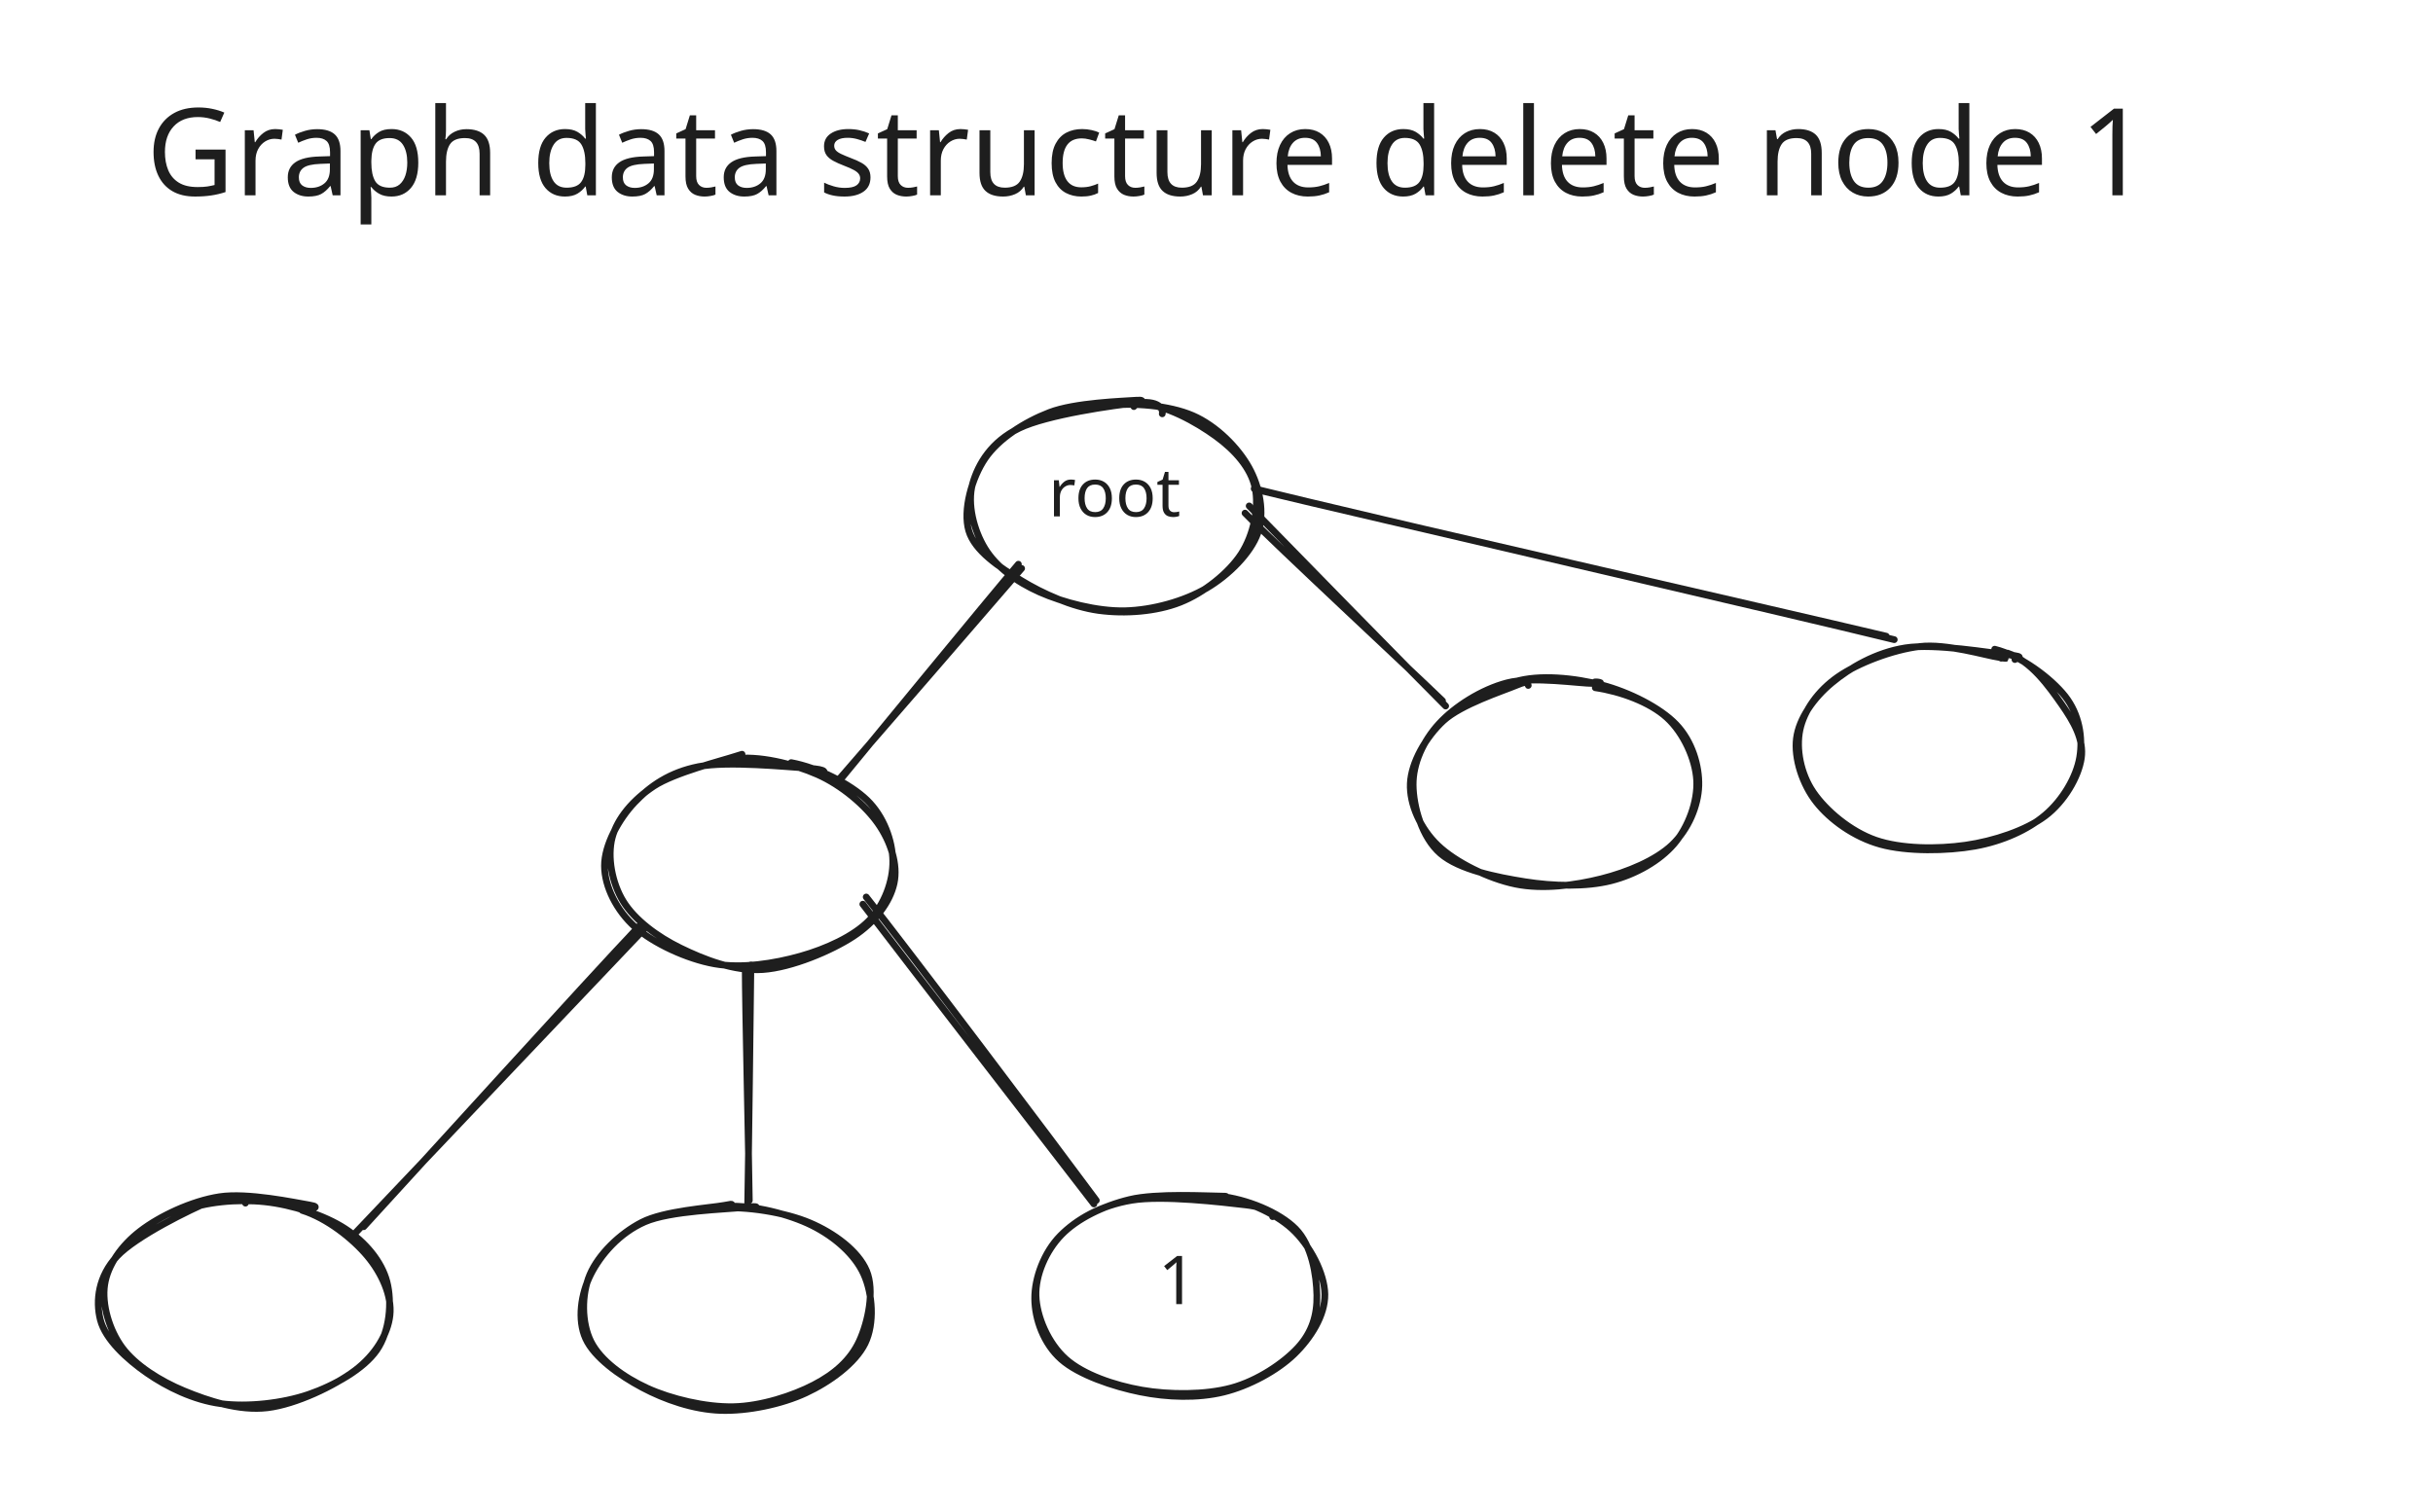
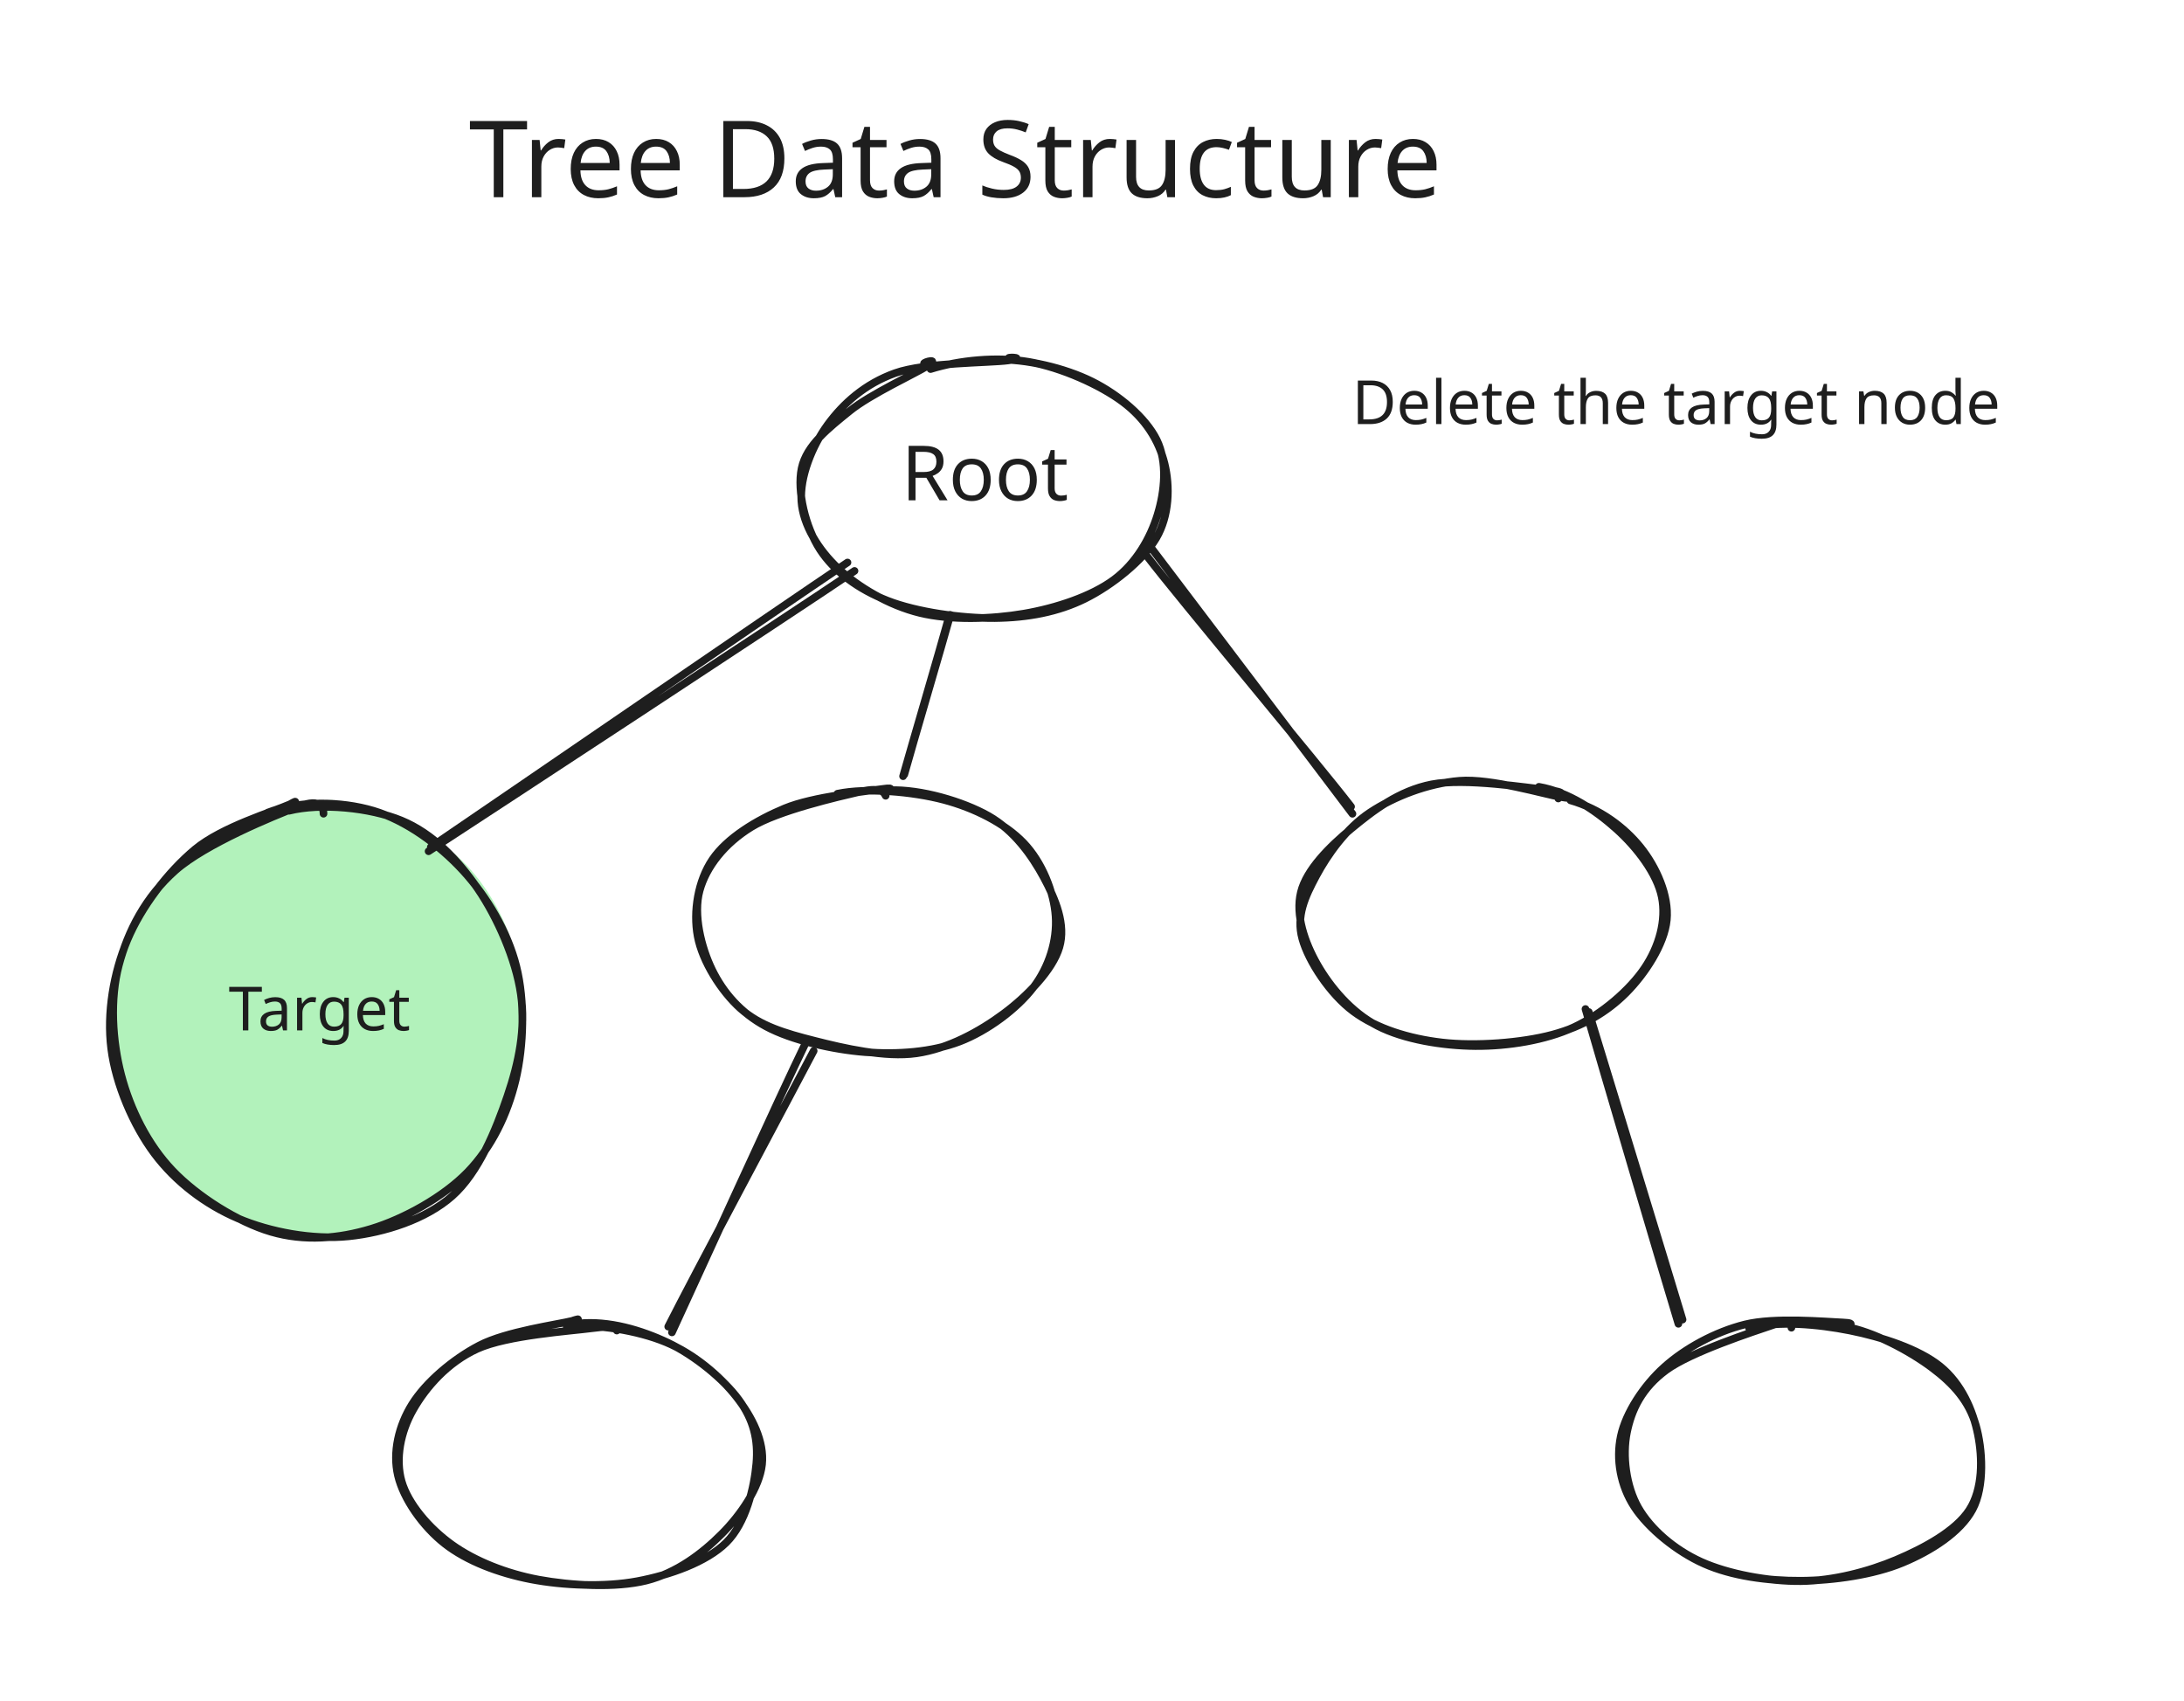
- <svg xmlns="http://www.w3.org/2000/svg" version="1.1" viewBox="0 0 721.513 448.333" width="721.513" height="448.333">
+ <svg xmlns="http://www.w3.org/2000/svg" version="1.1" viewBox="0 0 572.942 446" width="572.942" height="446">
  
-   eyJ2ZXJzaW9uIjoiMSIsImVuY29kaW5nIjoiYnN0cmluZyIsImNvbXByZXNzZWQiOnRydWUsImVuY29kZWQiOiJ4nO1bV1PbSlx1MDAxNH7nV3h8X4OzveSNkFxcXHUwMDEySmim5U6Gka3FXHUwMDE2yJJQwZhcZv/9XHUwMDFlXHSw5Fwi24RcdTAwMTKlKDPEPmdXW8737SlcdTAwMGLfl2q1ejxcYkz9Xa1urtuW69ih1a+/SeVXJoxcdTAwMWPfXHUwMDAzXHUwMDE1yb5Hflx1MDAxMrazlt04XHUwMDBlondv31pB0Og4ccv3L1x1MDAxYW2/d9fNuKZnvDiChv/B91rte/azMFBsruOsbSYtXGaj2Lj0i+9lQzKCMcOUXHUwMDBm9U70XHUwMDAxXHUwMDA2io1ccsozy41MrklFdYH8befrzvo571xcbq//O1xi6WBtLVx1MDAxZvTMcd39eOBm84l8WHaui+LQvzBHjlx1MDAxZHdcdTAwMWbWXpCX9Vxu/aTT9UyUrlx1MDAxYlx1MDAwZqV+YLWdeJDKXHUwMDEwXHUwMDFhSi2vk70jl1xcwzeuWVx1MDAwM1x1MDAwYiGl4oIxTvO3pP1cdEZcckUpJYowiSSiY/Na9V0/TOf1XHUwMDBmNum/fGYtq33Rgel59rBNXHUwMDFjWl5cdTAwMTRYIdgpb9e/X7FgqoGlVkhzXHUwMDE4XHUwMDA2k3zTu8bpdOPUXHUwMDFjuSwymVxy0olcdTAwMTOBmZZDTTpm8NnOgPAt3/nQ6pnPaVx1MDAxNy9x3eL2efb99o0oWqniY1x1MDAwMVP5q5LAtu5cdTAwMTCAJdKYKs5cdTAwMTFj+ca4jncx/jrXb19MXHUwMDAxzZnvxfvOTWpcdTAwMTQqRqT/Wj3HXHUwMDFkjFx1MDAxODXDL+ziWmhcdTAwMDXdXHUwMDFhzMGqgVxyknachKZmZ7Cseb5targ+0mfFdTopzuuuOVx1MDAxYiVA7Fx1MDAwMPWG6thcdTAwMGZybVx1MDAxYuZgOZ5cdCf3zFx1MDAwZp2O41lu81x1MDAwN+ZcdTAwMDN7Yz49mFx1MDAxMzdcbkZuWZFJtelW4Ex4+2Y6j43rOkFkplFcdTAwMTlcdTAwMTM5Ln2gslRcdTAwMTRxKsjiXFxexbq1coKT3T5cdTAwMTXN49VddblitqvNZUVVylaGXHUwMDE4Z1x1MDAxOGGeYyrtT1x1MDAxMWpwhEAppaBAnFx1MDAxN+Oy4lxyODOAxFopoqZyWeCyJlx1MDAwZtSmXHUwMDE4XHUwMDExjUlB88PUfsBQjlwici+5LWf8sE/eu8ybXHUwMDE0UHNcdTAwMTFxdmhHXHUwMDFim6tcdTAwMDdX7Ma9jMxhs19cdTAwMWa2u73/NPM4wYqgXCJl5lx1MDAxYycz2VLm9UqJQsFcdChEpF6YKNOXXFxtolxi1Fx1MDAwMDpcdTAwMTBcdTAwMDQ/XHUwMDA0k3rU6VGsXHUwMDFhTJGUQUiCMfiLXHUwMDExhZFcdTAwMDbiWnMsXHUwMDE1IURcdTAwMTRcYjskylx1MDAxNGZcdTAwMTBK4SiDXj/V6XGCyCNQOs3pXHUwMDE1YD7H6YW+XHUwMDFml7i1NszWhDNcdTAwMWNbz7Ft15T5tnnn/Li7XHUwMDFinclCXHUwMDBlXHLLXHUwMDFmdmhCjEtcdTAwMWZ4ilx1MDAxMVx1MDAxM1x1MDAxMjNcdTAwMDDNwkRtbamLRFx1MDAxZfr2+s7ejT7c6C77e++rTVQtdFx1MDAxNn9KhlxiZVTmi82Iqkjm0TAnXFxJpZFcdTAwMTibWLVcXJqAXHUwMDE4WmGFnyFY/SGPNovOVMMuPpfTmYVoRctcdTAwMTBNkNZYa1RcYubnIXpcdTAwMTMreVxuW912TLK+XHUwMDE5by2Lc51UXHUwMDFi0ZKiXHUwMDE5iGaIZ1qlybhHqFwiorGAOFx1MDAxM3HIXHUwMDFk/2BI00KBYFxm0opcdTAwMTOJhGCLXHUwMDA3U1x1MDAwN1x1MDAxZu3AwbFcdTAwMDdcdTAwMTAkl3vbXHT/cpnQaiNcdTAwMWHCxVxms0OYjCBcdTAwMWFcIpWsviAoJGCwXHUwMDE1uNKAJpKBSv/ReMaFcHg8i8aKKTi4XHUwMDE2jzk+ntix517tLVx1MDAxZl3vftqRy1x1MDAxYpe81ao2niWhWVQhMKJcdTAwMWOS6HE8y1eqiD3LXHUwMDAxzTVk+1x1MDAxMss/O+ZQpVE0XHUwMDExXHUwMDAyNoghvDCi93x/5WvTXHUwMDBmk15wXHUwMDE4qv6XXHLd2ibVRrTiciai7yrAiICzgoxXVVx1MDAxYtFcbsFUXHUwMDA1Ys+Q/b5iXcj7eHJsettcIkjcdtKLXHUwMDBmNuPTXHUwMDBmn1x1MDAxZVlcdTAwMTfiXGaz56JLWV2o9C5cdTAwMDRcdTAwMTMlXHUwMDAwIUQvfvZPX3O1maJlXHUwMDAzXHUwMDE2qqigSFx1MDAxMkDZKFM4aWCmJEQ8XGJTQl8uluFcclx1MDAwNqmQVlgonV7KTKPKlOhcdTAwMDUzXHUwMDAyXHUwMDExJyH06dx4QmVI0IK7eenKUNltx1PLQnOO+fGy0GMvOZ5QXHUwMDEzUmRcXFrgqEZgXHUwMDA0tjhHj8+2mrhHr8yed0JWzkVz4K/eVJujXHUwMDE4KZo5LKZcdTAwMTBcdTAwMTNqvCYk8a9cdTAwMTSfUcEhpkYqz1x1MDAxMH/T+CzD/TQ4k/LgTIv0oCVs8eCstXOxu8J73ma8pq+uN1Yv3fDTVbXhrMCpzLi0Y3dcdTAwMDVQrqRgXHUwMDAyki/2YnjmNFx1MDAwM+tkYSqHM5nAr9aCpnclv0N+UdhZK4zfO57teJ3xLsazSzSuXHUwMDE1xat+r+fEMI1cdTAwMWTf8eLxXHUwMDE22XtXwtDvd401sVx1MDAxN/DmUl2Qvm40/Mw/1XJEZV+Gn7+9mdp6uczS6SNI3n2p+P+jiY1K71x1MDAxODWkIFxuoLw4r6NBb6t9/uH68/VR2zvePd9cdTAwMWZcdTAwMWOhZrV5LVx1MDAxOc6SLoo4llxcqtE7RsbFa13G5yfGkMhKNVx1MDAwNDxKXCKMJS660HteM8WZpr9HXfePoXVu6fSZsPGz8VqPS4dcdTAwMGWba6ZcdTAwMDQlfPFcdTAwMWKcg+DIu9xcdMhu//TrXlx1MDAxZu32wqPOScWJLWc5bCZei9iojMNDmst54aeE2Fxuc4n+0vxcdTAwMTeieZnd02fC4s9G+tI7XHUwMDAxkk5cdTAwMDPgjlx1MDAxNk8617pcdTAwMWLbrS/rYYc0ryO0f3rcazuo2qRXSMxcIj2Tr1x1MDAxNaWLu2OdcC1cdTAwMDVcdTAwMTfTkk6dz/whSkdcdTAwMWPwXHUwMDAwQcjfKP3X4XmZodNHXHUwMDE3ej+R1+XFJKlg1Ef9xmw36r+P/KR73LxRbqfZXd9aXHUwMDE21aa1JmhW8k3xqyXfc2nNZXa0M1xuJ63imk5cdTAwMDbtXHUwMDA0MSkpZ+pnXY38pXn6PI7mZYbPdFx1MDAxMyZ/Ltrj0qKbQIpcdTAwMDLSZV43nZubb9I11GpvnH5WsUw2Nlx1MDAwZtpHy1x1MDAxNf+jXHUwMDE3Te6uPCExJ5pokWc0XHUwMDE57Vx0f6VcdTAwMGJRrMTcIJ7xubxnhFxihfhf7/7r0L7c8ukzafMy4i/dj1C3gmA/hs1cdTAwMWZcdTAwMWFcdTAwMTFA4Nj312n5OupXjum/n1xy06V7a6fUNVx1MDAxOSpul27/XHUwMDA3jjupWSJ9
+   eyJ2ZXJzaW9uIjoiMSIsImVuY29kaW5nIjoiYnN0cmluZyIsImNvbXByZXNzZWQiOnRydWUsImVuY29kZWQiOiJ4nO1aW1fbRlx1MDAxMH7nV/i4r0Xd2fv2zVx1MDAxMCjQXHUwMDA2SKBcdNCTw5HttSyQJUWSwbgn/70rXHUwMDAx1sWWcVx1MDAxYUOVUHFcdTAwMDB7L9rZne/bmdnZvzdarXZyXHUwMDE36vavrbae9GzP7Uf2bfvntPxGR7FcdTAwMWL4plxuZ9/jYFx1MDAxY/WylsMkXHTjX3/5xVx1MDAwZUPLcZNuXHUwMDEwXFxbvWB03017eqT9JDZccv8y31utv7O/xYE8z1xyY501zyrykYCIaulh4GejKkYp54jlXHLc+I1cdTAwMTks0X1TO7C9WOc1aVF79PZyStSFjVx1MDAxZPg8Oti7QqeD8DRcdTAwMWZ14HreSXLnZTLFgZl6Xlx1MDAxNydRcK0/uv1k+Dj/QnldryhcdTAwMTg7Q1/H6dxhVlx1MDAxYYR2z03u0jKEZqW272TvyEsm5ptcdTAwMDRlXHUwMDExhKlcdTAwMDDgSEqZTzbtj4WyuHmEXCJcdTAwMTJcdTAwMTNMq3JtXHUwMDA3Xlx1MDAxMKVy/Vx1MDAwNDr9ySXr2r1rx4jn92dtksj249COjK7ydrdcdTAwMGYzVjRcdTAwMWJIXG5cdTAwMDQgQFxuNmsx1K4zTExcdTAwMTMusyaMU0WBXCJeXHUwMDEwRmcqUZgpQJBPIVx1MDAxNSDc72fI+JSrIbJHej/t4I89r7iWfv9hLVx1MDAxZlx1MDAxMZRjXGI/lHzJZ5i236lir4i/XHUwMDEyXHUwMDA2XHUwMDEzPcmnXcBM2FFcItZcdTAwMDfh3fXvU94/2FxuWHwwac/afXn4lIs/XHUwMDBl+/Y9XHUwMDA0QSDFXHUwMDE5XHUwMDE1XHUwMDE0iFKzes/1r6tz84LedY7ajcJE5rhSkrNAXHUwMDE0yep4gpFElFHAsDJRXHUwMDE2T7rZRKHEXHUwMDAyxlx1MDAwMVx0bPAnmCxcdTAwMTGFILBcdTAwMDTGXFxIilhcdL7rJlxuXHUwMDE1XHUwMDE2XHUwMDAypZikiiNFXHUwMDE2XHUwMDExXHUwMDA1syozQGFDKlBcdTAwMWO+nVx1MDAxYqWKOVx1MDAxMqxcdTAwMTOnuVSBn5y403uwlUp37ZHr3ZWUmlx1MDAwMdis4vsgKCxfWtrxXFwnhXK7Z6TVUVx05YlrbNGswcjt972CknpmKNv1dbS/yj5cdTAwMWZEruP6tne6UFx1MDAxMjNvvfeoKrBcbsrq2rFOa7MlW0rSJVx1MDAwNlxyXHUwMDEzVS19JCpFXHUwMDE0IaOKvMFTPN1XZ/H2/p32nEuv81x1MDAwN/e3h/TqrNk8VdSYLMJcdTAwMDQjnICxXHUwMDA3XHUwMDE1niqwiHkw4iB4kcVNNGjGLDMwVjfv+7JcdTAwMTbtxYzOMlx1MDAwN03W4lx1MDAxOYhcdTAwMTRSYbN8K1x1MDAwM5q8pfK4g39z3lx1MDAxZNnn55hEzuS222xAi1x1MDAxNLLGQzNcdTAwMDChhFx1MDAwMGJcdTAwMTVAk1xmRIpyXG5cdTAwMDCENFx1MDAxYdDGR2CCy6LGXlx1MDAxZqIx5XWINt6D2ZSUWD3kuEaT05O3f5y9n+x0jy/OzsW7XHUwMDEzvNlsQHNcIpdcdTAwMDJaZDs0M2BmmFx1MDAxNazZv1x1MDAwMPRPXTzA3e48mFx1MDAwMUnL2EJjXHUwMDA1kFx1MDAxOYnxgu86Q7NcdTAwMTGgil8jr/Gkivr5XHUwMDFlQozBsDt0naDf01fjS+fK44O9k6SJIUZtKFx1MDAwZUJRRoQsbG9PXHUwMDExY/Gkm01cZk5ccijNXq6AUl5Y77Q7NfGHlMaJXHUwMDE3SklcZvTZ9nnGLWycSC5cdTAwMTliktVEXHUwMDE4qMpcZqmMftRamPHfXHUwMDA2XHUwMDE4wEulS1x1MDAwMoxTO3L0c4VcdTAwMThP7OvVXHUwMDEwoyrLakFcdTAwMDb9tyaMXGJSLZ2dXHUwMDA2XHUwMDE46Io0UF6ZqeDsRNNcdTAwMTjHyPlgd447ge4kyVWzmSqALDFhjJD1mbDn98nM1spAkoK1e4U+mai1PVx1MDAxOOFcdTAwMTTPmLOVXHUwMDExfWp/xm92h1xc+Fx1MDAxN1PGji7jyfbVYbNcdTAwMTFt/CCSxs1cdTAwMTJoet5LZVx1MDAwNdH4O4oyXHUwMDE4oSYqlGs462o2nrNtfFx1MDAwMZiB1YNcdTAwMTmAyfSgcnUwgz1mwyjeQu7h9NRcdTAwMWVtn1x1MDAxZI/HXHLfns1mtiSpQVxizbZnXHUwMDAzdsFccqDl8/lSXHUwMDAw6Ek4i1rEP27QRDFIXHUwMDBm2X+EoLmw1HaUbLl+3/Wdalx1MDAxN+33a2o8O062g9HITYxcdTAwMTjHgesn1Vx1MDAxNtl7O1FcdTAwMTTcXHUwMDBltT23XHUwMDE25s21dWH6unKYlX9q5Vx1MDAxMMu+zD5/+nlh68161afPnNLz921cdTAwMTT/fzX1Ua1jXHUwMDA2XGYhXCJcdTAwMTFRq8dQ/Yvw7ua68+fxu3N06I0+3Ly/ONppOPWZWEZ9Kl4on1x0+atnTKfzvlx1MDAxN1CVquSH8L1eXHUwMDBmtXGxPcV5h2/jLtSmWIFcdTAwMDHDXHUwMDE4K7m62T64mUaT4OYw+vzxXHUwMDE2zlx1MDAwZi5cdTAwMDbB7o3TbO4qpCzFlfFQQGCORG6X7802ZEd2XHUwMDE4y/RcdTAwMWOE8IpcXGs8XHUwMDAxWcBdXshcdTAwMTTdc5dkuV6l/qfu90NdVmIul2uzurJamueoXHUwMDE0olxmXHUwMDExujpzh1dv7b3hIfl4MJ3EO1fHyY6+bPgtXCJAmCyhLmUvRV2cv3pGXTlndtNTXHUwMDE5RuVcdTAwMGaRV30t1M01mz5ybUZcdTAwMTfVJuOMZ44k41x1MDAwNK+eXp7GR8Nga3xcdTAwMGLqvXM3SC6Hg+244Vx1MDAwNz/pXHUwMDA1wCXM5eilYmXCspFcdTAwMDQ1e1x0XZh1KMj26D8jXHUwMDA2XFz+XHUwMDE4XHUwMDE3JF5cdTAwMGKRN+tcdTAwMTSdPoJ+Ja/rconFXGZZldepZqSkX3Gx11x1MDAxZuzuXHUwMDBldiabjF9AXHUwMDA0U7R3MaVccjfJYulcdTAwMTlcdTAwMThcdTAwMDZmqfTBRCCOXGZcXJ+P11xiW1x1MDAwMEpcboIoX3hcdTAwMDJG5o+8qFx1MDAxMiAoXsdcdTAwMTnuf3xfUZZKl6VcdTAwMTMjrVtv7MRunSTRuJeMo8Kil3KLnlx1MDAxZZQxX84sJkFYl1YsXHQ/l0NcXCbASlx0Rbw8oVjHVeD1V7yosTsqhfHKXFxccqdnrsZH7zaJM0Z7m/7uftdcdTAwMGKazVXFsaWEie+JZGZDVOXkXHUwMDBiltSSXHUwMDBiLeNab8RIaWFcdTAwMDHKbFx1MDAxN1x1MDAxOOouXHUwMDE2z6X9iXGkpdHRXHUwMDFhguBv4KmShUv/z532v0dfK1x1MDAxOZrfLOve8oP+XHUwMDBiU/UpXHUwMDE5vir9v/Fgqtt2XHUwMDE4niRmbWfekFGm239YoFxcnvaNq2+3lluBjYddIKWbztyrL1x1MDAxYl/+XHUwMDAxTUPTPCJ9
  <defs>
    <style class="style-fonts">
      @font-face {
        font-family: "Virgil";
        src: url("https://unpkg.com/@excalidraw/excalidraw@undefined/dist/excalidraw-assets/Virgil.woff2");
      }
      @font-face {
        font-family: "Cascadia";
        src: url("https://unpkg.com/@excalidraw/excalidraw@undefined/dist/excalidraw-assets/Cascadia.woff2");
      }
      @font-face {
        font-family: "Assistant";
        src: url("https://unpkg.com/@excalidraw/excalidraw@undefined/dist/excalidraw-assets/Assistant-Regular.woff2");
      }
    </style>
  </defs>
-   <rect x="0" y="0" width="721.513" height="448.333" fill="transparent" />
-   <g transform="translate(43.33347 30) rotate(0 324.0899 22.5)">
-     <text x="0" y="0" font-family="Virgil, Segoe UI Emoji" font-size="36px" fill="#1e1e1e" text-anchor="start" style="white-space: pre;" direction="ltr" dominant-baseline="text-before-edge">Graph data structure delete node 1</text>
+   <rect x="0" y="0" width="572.942" height="446" fill="transparent" />
+   <g stroke-linecap="round" transform="translate(211 93.66669) rotate(0 47.33334 34.33333)">
+     <path d="M49.97 0.69 C58.06 0.39, 68.34 2.87, 75.42 6.38 C82.5 9.88, 89.57 15.88, 92.45 21.71 C95.32 27.54, 94.54 35.23, 92.66 41.34 C90.79 47.46, 87.04 54.09, 81.2 58.41 C75.36 62.74, 66.09 65.85, 57.6 67.3 C49.11 68.75, 38.4 69.09, 30.28 67.11 C22.15 65.13, 14.03 60.28, 8.85 55.4 C3.68 50.52, -0.32 44.1, -0.77 37.82 C-1.23 31.55, 2.02 23.35, 6.12 17.74 C10.22 12.14, 15.94 7.01, 23.83 4.2 C31.72 1.39, 48.48 1.55, 53.43 0.89 C58.39 0.24, 53.82 -0.1, 53.56 0.26 M33.12 3.15 C40.59 0.82, 50.52 -0.18, 58.93 1.26 C67.34 2.7, 77.65 7.33, 83.58 11.78 C89.52 16.22, 93.06 22, 94.51 27.95 C95.97 33.9, 95.8 41.58, 92.32 47.49 C88.83 53.4, 80.68 59.9, 73.62 63.4 C66.57 66.89, 58.61 68.38, 49.98 68.47 C41.35 68.55, 29.47 66.9, 21.83 63.9 C14.18 60.9, 7.85 56.27, 4.1 50.48 C0.34 44.68, -1.99 35.19, -0.7 29.14 C0.6 23.09, 6.37 18.64, 11.88 14.16 C17.4 9.68, 29.15 4.33, 32.4 2.26 C35.65 0.18, 31.29 1.27, 31.39 1.7" stroke="#1e1e1e" stroke-width="2" fill="none" />
  </g>
-   <g stroke-linecap="round" transform="translate(288.0001 119.6667) rotate(0 42.66666 30.66666)">
-     <path d="M39.87 0.65 C47.98 -0.26, 58.61 0.53, 65.7 3.59 C72.78 6.65, 79.17 13.21, 82.38 19.02 C85.6 24.83, 87.1 32.48, 85 38.45 C82.9 44.41, 76.34 50.97, 69.78 54.81 C63.22 58.65, 53.87 61.3, 45.62 61.5 C37.38 61.69, 27.22 59.03, 20.3 55.96 C13.39 52.89, 7.44 48.45, 4.13 43.09 C0.82 37.74, -1.26 29.79, 0.42 23.83 C2.1 17.88, 6.03 11.36, 14.23 7.35 C22.44 3.34, 42.56 0.49, 49.63 -0.22 C56.71 -0.93, 56.89 2.42, 56.67 3.08 M49.6 -0.09 C57.65 0.33, 66.79 5.54, 72.56 9.72 C78.32 13.9, 82.94 19.15, 84.19 24.98 C85.44 30.8, 83.77 39, 80.07 44.67 C76.36 50.34, 69.01 56.2, 61.96 58.99 C54.91 61.77, 45.63 62.48, 37.76 61.4 C29.89 60.31, 21.17 56.42, 14.76 52.47 C8.34 48.53, 1.05 43.77, -0.72 37.73 C-2.49 31.7, 0.16 22.12, 4.15 16.27 C8.14 10.43, 15.78 5.53, 23.24 2.66 C30.71 -0.21, 44.77 -0.66, 48.94 -0.95 C53.1 -1.24, 48.37 0.37, 48.25 0.93" stroke="#1e1e1e" stroke-width="2" fill="none" />
+   <g transform="translate(234.8537 115.7227) rotate(0 23.50998 12.5)">
+     <text x="23.51" y="0" font-family="Virgil, Segoe UI Emoji" font-size="20px" fill="#1e1e1e" text-anchor="middle" style="white-space: pre;" direction="ltr" dominant-baseline="text-before-edge">Root</text>
  </g>
-   <g transform="translate(309.4669 137.6488) rotate(0 21.02998 12.5)">
-     <text x="21.03" y="0" font-family="Virgil, Segoe UI Emoji" font-size="20px" fill="#1e1e1e" text-anchor="middle" style="white-space: pre;" direction="ltr" dominant-baseline="text-before-edge">root</text>
+   <g stroke-linecap="round" transform="translate(341.3333 205.3333) rotate(0 47.33334 34.33333)">
+     <path d="M62.37 1.06 C70.17 2.4, 77.39 7.35, 82.76 12.18 C88.13 17, 93.39 23.91, 94.61 29.99 C95.83 36.07, 93.92 42.95, 90.06 48.65 C86.21 54.34, 78.88 60.74, 71.49 64.15 C64.1 67.55, 54.3 69.13, 45.73 69.07 C37.16 69.01, 26.97 67.34, 20.06 63.78 C13.16 60.23, 7.65 53.6, 4.29 47.75 C0.94 41.91, -1.55 34.68, -0.07 28.73 C1.4 22.78, 7.44 16.76, 13.16 12.04 C18.88 7.32, 25.62 2.09, 34.27 0.41 C42.92 -1.28, 59.51 1.32, 65.04 1.94 C70.57 2.56, 67.71 3.44, 67.47 4.13 M70.67 4.62 C78.31 6.81, 84.78 11.63, 88.99 16.86 C93.2 22.09, 96.56 29.62, 95.93 36 C95.3 42.38, 90.23 50.13, 85.23 55.15 C80.22 60.16, 73.93 63.91, 65.89 66.08 C57.85 68.24, 45.69 69.15, 36.99 68.13 C28.3 67.12, 19.82 64.52, 13.7 59.98 C7.59 55.45, 1.92 46.83, 0.3 40.91 C-1.33 34.98, 0.99 29.96, 3.95 24.44 C6.91 18.93, 11.79 11.96, 18.06 7.8 C24.33 3.64, 33.21 0.16, 41.56 -0.52 C49.91 -1.19, 63.86 3.04, 68.17 3.75 C72.47 4.46, 67.66 3.25, 67.39 3.75" stroke="#1e1e1e" stroke-width="2" fill="none" />
  </g>
-   <g stroke-linecap="round" transform="translate(419.0001 201.6667) rotate(0 42.66666 30.66666)">
-     <path d="M30.12 0.56 C37.46 -1.69, 48.1 -0.57, 56.08 1.53 C64.06 3.64, 73.23 8.21, 78.02 13.19 C82.8 18.17, 84.97 25.48, 84.79 31.43 C84.6 37.39, 81.7 44.33, 76.89 48.92 C72.07 53.51, 63.62 57.05, 55.88 58.99 C48.14 60.94, 38.51 62.23, 30.43 60.58 C22.35 58.93, 12.6 54.06, 7.4 49.09 C2.2 44.12, -1.04 36.89, -0.77 30.73 C-0.5 24.57, 3.76 17, 9.03 12.14 C14.3 7.28, 26.64 3.31, 30.83 1.56 C35.03 -0.18, 33.84 1.26, 34.2 1.65 M54.09 2.33 C61.61 3.43, 70.29 6.62, 75.3 11.19 C80.31 15.76, 83.79 23.52, 84.15 29.76 C84.51 36, 81.69 43.68, 77.45 48.65 C73.22 53.62, 66.12 57.71, 58.75 59.58 C51.38 61.45, 41.66 61.21, 33.23 59.87 C24.8 58.53, 13.7 56.3, 8.18 51.52 C2.65 46.74, 0.14 37.6, 0.07 31.18 C0 24.76, 3.1 18.06, 7.75 13 C12.39 7.95, 20.29 2.86, 27.95 0.87 C35.6 -1.12, 49.38 1.1, 53.7 1.07 C58.01 1.04, 53.89 0.34, 53.85 0.69" stroke="#1e1e1e" stroke-width="2" fill="none" />
+   <g stroke-linecap="round" transform="translate(183 207.6667) rotate(0 47.33334 34.33333)">
+     <path d="M36.69 0.54 C44.4 -1.07, 56.39 -0.01, 64.53 2.13 C72.67 4.28, 80.62 8.32, 85.52 13.42 C90.42 18.52, 93.51 26.39, 93.92 32.73 C94.34 39.07, 92.21 45.97, 88.02 51.44 C83.83 56.91, 76.12 62.72, 68.78 65.54 C61.44 68.35, 52.44 68.99, 43.97 68.33 C35.5 67.68, 24.66 65.2, 17.97 61.6 C11.28 58.01, 6.74 52.71, 3.83 46.77 C0.93 40.83, -1.17 32.21, 0.54 25.97 C2.25 19.72, 7.05 13.62, 14.08 9.29 C21.1 4.97, 36.83 1.37, 42.71 0 C48.59 -1.37, 49.01 0.52, 49.34 1.08 M50.4 -0.38 C58.5 -0.69, 69.58 2.54, 76.32 6.36 C83.05 10.18, 87.72 16.78, 90.82 22.52 C93.92 28.27, 96.68 34.87, 94.91 40.83 C93.15 46.79, 86.48 53.63, 80.23 58.27 C73.98 62.91, 65.69 67.46, 57.42 68.64 C49.16 69.82, 38.32 67.29, 30.63 65.33 C22.93 63.38, 16.36 61.45, 11.26 56.89 C6.16 52.33, 1.25 44.48, 0.02 37.96 C-1.2 31.44, 0.1 23.38, 3.91 17.78 C7.71 12.18, 15.43 7.46, 22.86 4.38 C30.28 1.3, 44.05 -0.05, 48.46 -0.7 C52.87 -1.34, 49.06 -0.1, 49.32 0.5" stroke="#1e1e1e" stroke-width="2" fill="none" />
  </g>
-   <g stroke-linecap="round" transform="translate(180.0001 225.0001) rotate(0 42.66666 30.66666)">
-     <path d="M54.62 1.21 C62.44 2.63, 72.07 7.46, 77.1 12.31 C82.12 17.17, 84.65 24.38, 84.76 30.33 C84.87 36.28, 82.33 43.3, 77.76 48.02 C73.19 52.73, 64.97 56.49, 57.33 58.63 C49.68 60.78, 40.06 62.34, 31.9 60.9 C23.73 59.45, 13.76 54.81, 8.32 49.97 C2.88 45.12, -0.72 37.99, -0.74 31.83 C-0.77 25.68, 3.5 17.95, 8.15 13.04 C12.81 8.13, 18.61 4.09, 27.19 2.39 C35.77 0.7, 53.47 2.48, 59.63 2.87 C65.78 3.25, 64.36 4.14, 64.13 4.7 M37.28 0.13 C44.82 -1.03, 55.26 1.56, 62.44 4.74 C69.62 7.93, 76.56 13.86, 80.35 19.24 C84.13 24.61, 86.36 31.42, 85.14 37.01 C83.92 42.59, 79.53 48.5, 73.03 52.76 C66.54 57.02, 54.74 62.01, 46.2 62.59 C37.65 63.16, 28.67 59.56, 21.78 56.2 C14.89 52.84, 8.23 47.87, 4.86 42.41 C1.48 36.95, 0.05 29.15, 1.55 23.44 C3.06 17.74, 7.78 12.21, 13.89 8.18 C20 4.16, 34.07 0.65, 38.22 -0.71 C42.37 -2.07, 38.72 -0.73, 38.81 0.02" stroke="#1e1e1e" stroke-width="2" fill="none" />
+   <g stroke-linecap="round" transform="translate(30 211.3334) rotate(0 54.00003 56.5)">
+     <path d="M65.09 1.5 C73.71 2.32, 83.48 7.46, 90.08 13.38 C96.68 19.31, 102 28.23, 104.69 37.06 C107.39 45.89, 107.85 56.84, 106.26 66.37 C104.66 75.91, 100.91 87.05, 95.11 94.26 C89.31 101.46, 79.94 106.49, 71.47 109.61 C62.99 112.72, 53.14 114.82, 44.26 112.95 C35.38 111.08, 24.99 104.63, 18.2 98.41 C11.4 92.19, 6.39 84.43, 3.48 75.64 C0.56 66.84, -0.96 55.11, 0.71 45.65 C2.38 36.19, 7.44 25.85, 13.49 18.9 C19.54 11.95, 27.73 6.68, 37.01 3.95 C46.3 1.22, 63.07 2.46, 69.19 2.51 C75.31 2.57, 74.22 3.58, 73.75 4.3 M55.29 0.12 C63.74 -0.35, 75.06 2.43, 82.57 7.37 C90.09 12.32, 96.19 21.18, 100.37 29.77 C104.55 38.36, 107.84 49.41, 107.64 58.94 C107.43 68.48, 103.89 79.3, 99.12 87 C94.34 94.7, 87.02 100.84, 78.99 105.13 C70.95 109.41, 60.12 113.01, 50.91 112.69 C41.7 112.38, 31.18 108.02, 23.74 103.24 C16.29 98.47, 10.14 92.24, 6.24 84.04 C2.34 75.84, -0.03 63.48, 0.34 54.04 C0.71 44.6, 3.82 35.24, 8.45 27.41 C13.09 19.58, 20.32 11.84, 28.17 7.05 C36.02 2.27, 51.08 -0.37, 55.56 -1.28 C60.04 -2.19, 55.16 0.21, 55.04 1.6" stroke="none" stroke-width="0" fill="#b2f2bb" />
+     <path d="M40.21 1.83 C48.44 -1.35, 59.4 -1.2, 67.94 1.33 C76.48 3.87, 85.2 10.23, 91.46 17.04 C97.71 23.84, 103.15 33.02, 105.46 42.17 C107.76 51.32, 107.42 62.95, 105.29 71.95 C103.15 80.94, 98.97 89.64, 92.66 96.14 C86.34 102.65, 75.98 108.39, 67.39 111 C58.8 113.61, 49.8 114.34, 41.11 111.8 C32.43 109.25, 21.82 102.59, 15.27 95.73 C8.72 88.88, 4.16 79.64, 1.81 70.67 C-0.54 61.69, -1.19 50.82, 1.18 41.87 C3.54 32.93, 8.17 23.94, 16.01 17 C23.85 10.06, 41.77 2.72, 48.24 0.24 C54.72 -2.24, 54.84 1.09, 54.87 2.12 M45.82 1.35 C54.15 -0.73, 67.03 0.49, 75.27 3.89 C83.52 7.29, 90.07 14.15, 95.29 21.73 C100.52 29.32, 105.33 40.35, 106.63 49.42 C107.94 58.49, 106.12 67.34, 103.12 76.17 C100.12 85, 95.57 96.29, 88.62 102.42 C81.68 108.56, 70.83 112.01, 61.46 112.98 C52.09 113.95, 40.91 111.89, 32.41 108.27 C23.91 104.65, 16.03 98.67, 10.49 91.25 C4.95 83.83, 0.35 73.08, -0.83 63.74 C-2.01 54.4, -0.23 43.92, 3.42 35.21 C7.08 26.51, 14.03 17.41, 21.12 11.49 C28.2 5.57, 41.92 1.48, 45.92 -0.3 C49.91 -2.09, 44.96 -0.32, 45.07 0.77" stroke="#1e1e1e" stroke-width="2" fill="none" />
  </g>
-   <g stroke-linecap="round" transform="translate(30 355.3334) rotate(0 42.66666 30.66666)">
-     <path d="M23.93 4 C30.58 1.14, 40.47 0.3, 48.54 1.15 C56.61 2, 66.29 5.15, 72.33 9.11 C78.36 13.06, 83.19 18.85, 84.75 24.86 C86.32 30.87, 85.58 39.59, 81.71 45.16 C77.83 50.73, 69.2 55.64, 61.49 58.28 C53.78 60.92, 43.46 62.07, 35.47 61.02 C27.49 59.96, 19.54 56.09, 13.59 51.95 C7.63 47.81, 1.24 41.94, -0.24 36.17 C-1.72 30.39, -0.78 23.19, 4.7 17.3 C10.18 11.41, 26.3 3.46, 32.65 0.84 C39 -1.79, 42.7 0.97, 42.79 1.54 M59.62 3.7 C66.95 5.99, 74.58 12.03, 78.92 17.21 C83.26 22.38, 86.25 29.1, 85.65 34.76 C85.04 40.42, 81.33 46.58, 75.28 51.16 C69.23 55.73, 57.77 61.22, 49.33 62.24 C40.88 63.25, 31.77 60.2, 24.6 57.24 C17.42 54.27, 10.21 49.7, 6.28 44.45 C2.36 39.19, 0.16 31.47, 1.05 25.69 C1.94 19.91, 5.97 14.13, 11.64 9.79 C17.31 5.44, 26.74 0.92, 35.09 -0.36 C43.44 -1.64, 57.44 1.36, 61.75 2.09 C66.06 2.81, 61.2 3.32, 60.97 3.97" stroke="#1e1e1e" stroke-width="2" fill="none" />
+   <g transform="translate(55.70426 257.8818) rotate(0 28.11198 10)">
+     <text x="28.112" y="0" font-family="Virgil, Segoe UI Emoji" font-size="16px" fill="#1e1e1e" text-anchor="middle" style="white-space: pre;" direction="ltr" dominant-baseline="text-before-edge">Target</text>
  </g>
-   <g stroke-linecap="round" transform="translate(172.6667 357) rotate(0 42.66666 30.66666)">
-     <path d="M43 0.8 C50.75 0.45, 61.38 3.13, 68.12 6.49 C74.87 9.85, 80.87 15.13, 83.49 20.96 C86.12 26.79, 86.75 35.6, 83.87 41.48 C81 47.35, 73.4 52.9, 66.26 56.21 C59.11 59.53, 49.09 61.63, 41.02 61.36 C32.94 61.09, 24.46 58.12, 17.79 54.57 C11.12 51.02, 3.56 45.66, 1.02 40.06 C-1.52 34.46, -0.39 26.76, 2.53 20.98 C5.46 15.21, 10.98 8.73, 18.56 5.42 C26.15 2.11, 42.64 1.76, 48.06 1.13 C53.48 0.49, 51.12 1.32, 51.1 1.63 M40.4 1.39 C48.62 0.74, 60.1 2.6, 67.42 5.69 C74.74 8.78, 81.85 14.09, 84.31 19.94 C86.76 25.79, 84.76 35.16, 82.16 40.8 C79.55 46.43, 74.92 50.52, 68.69 53.76 C62.46 57.01, 53.03 60.1, 44.8 60.26 C36.56 60.43, 26.3 57.97, 19.27 54.76 C12.24 51.55, 5.45 46.61, 2.61 41 C-0.22 35.39, -0.25 26.99, 2.26 21.08 C4.77 15.17, 11.02 8.98, 17.66 5.56 C24.3 2.14, 37.87 1.31, 42.08 0.54 C46.3 -0.23, 43.23 0.39, 42.97 0.96" stroke="#1e1e1e" stroke-width="2" fill="none" />
+   <g stroke-linecap="round" transform="translate(105 347.3334) rotate(0 47.33334 34.33333)">
+     <path d="M43.67 0.64 C51.59 -0.05, 62.25 1.67, 69.66 4.74 C77.08 7.8, 83.94 13.7, 88.15 19.05 C92.36 24.4, 95.55 30.82, 94.91 36.82 C94.27 42.82, 89.38 49.99, 84.31 55.07 C79.24 60.15, 72.52 65.29, 64.52 67.29 C56.51 69.28, 44.79 68.6, 36.29 67.03 C27.8 65.45, 19.54 62.15, 13.55 57.86 C7.56 53.56, 2.07 47.16, 0.37 41.26 C-1.32 35.36, 0.08 28.25, 3.39 22.46 C6.69 16.66, 12.36 10.06, 20.22 6.49 C28.08 2.93, 44.44 1.86, 50.54 1.06 C56.64 0.26, 56.92 1.15, 56.81 1.7 M46.74 -0.16 C54.71 -0.97, 63.24 1.57, 70.25 4.9 C77.26 8.23, 84.95 14.55, 88.81 19.83 C92.67 25.11, 93.96 30.33, 93.41 36.58 C92.86 42.83, 90.72 52.18, 85.51 57.32 C80.3 62.46, 70.72 65.84, 62.17 67.44 C53.62 69.05, 42.62 68.58, 34.21 66.95 C25.8 65.31, 17.5 62.17, 11.7 57.63 C5.9 53.09, 0.82 45.83, -0.61 39.72 C-2.04 33.62, -0.44 26.69, 3.12 21 C6.68 15.31, 13.74 9.24, 20.75 5.6 C27.75 1.95, 41.23 0.12, 45.14 -0.85 C49.04 -1.82, 44.16 -0.93, 44.17 -0.21" stroke="#1e1e1e" stroke-width="2" fill="none" />
  </g>
-   <g stroke-linecap="round" transform="translate(306.6667 353.3334) rotate(0 42.66666 30.66666)">
-     <path d="M54.44 1.51 C62.31 2.46, 71.19 6.31, 76.49 11.16 C81.79 16, 86.13 24.38, 86.23 30.58 C86.32 36.79, 82.08 43.56, 77.07 48.39 C72.06 53.23, 63.76 57.74, 56.16 59.6 C48.56 61.46, 39.5 61.17, 31.48 59.54 C23.46 57.92, 13.24 54.48, 8.03 49.87 C2.81 45.26, 0.22 37.98, 0.18 31.88 C0.13 25.77, 2.96 18.11, 7.75 13.24 C12.54 8.38, 19.74 4.22, 28.92 2.69 C38.09 1.16, 55.83 3.27, 62.8 4.08 C69.77 4.89, 71.04 7.29, 70.73 7.55 M54.76 1.45 C62.98 2.28, 72.68 6.26, 77.53 11.16 C82.38 16.05, 83.74 24.95, 83.86 30.83 C83.97 36.71, 82.44 41.83, 78.22 46.42 C74 51, 66.23 56.25, 58.51 58.34 C50.8 60.44, 40.12 60.43, 31.94 59 C23.75 57.57, 14.62 54.44, 9.39 49.78 C4.16 45.13, 0.77 37.2, 0.56 31.05 C0.35 24.9, 3.49 17.67, 8.13 12.91 C12.76 8.14, 20.46 4.36, 28.37 2.46 C36.28 0.55, 51.5 1.44, 55.58 1.46 C59.66 1.47, 53.27 2.02, 52.83 2.54" stroke="#1e1e1e" stroke-width="2" fill="none" />
-   </g>
-   <g transform="translate(346.4535 371.3154) rotate(0 2.709999 12.5)">
-     <text x="2.71" y="0" font-family="Virgil, Segoe UI Emoji" font-size="20px" fill="#1e1e1e" text-anchor="middle" style="white-space: pre;" direction="ltr" dominant-baseline="text-before-edge">1</text>
-   </g>
-   <g stroke-linecap="round" transform="translate(532.3334 191) rotate(0 42.66666 30.66666)">
-     <path d="M59.2 1.57 C66.95 3.48, 75.87 10.18, 80.08 15.52 C84.28 20.86, 85.39 27.74, 84.41 33.61 C83.43 39.48, 79.37 46.35, 74.18 50.74 C69 55.14, 61.45 58.54, 53.31 59.99 C45.16 61.45, 33.15 61.63, 25.32 59.45 C17.49 57.28, 10.48 52.18, 6.33 46.94 C2.18 41.7, -0.35 33.92, 0.41 28.02 C1.17 22.13, 5.51 16.02, 10.89 11.55 C16.27 7.07, 23.95 2.55, 32.7 1.17 C41.46 -0.22, 58 2.67, 63.41 3.25 C68.83 3.82, 65.59 4.25, 65.2 4.63 M63.02 2.73 C70.04 5.07, 75.36 12.68, 79.01 17.87 C82.65 23.07, 85.7 28.36, 84.89 33.89 C84.08 39.41, 79.88 46.73, 74.16 51.03 C68.44 55.33, 58.95 58.49, 50.58 59.69 C42.2 60.89, 31.44 60.83, 23.91 58.22 C16.38 55.6, 9.15 49.47, 5.41 44 C1.67 38.54, 0.24 31.14, 1.46 25.44 C2.68 19.73, 6.81 13.89, 12.73 9.77 C18.64 5.66, 28.97 1.73, 36.94 0.77 C44.9 -0.19, 56.48 3.42, 60.51 4 C64.54 4.58, 61.13 4.08, 61.13 4.24" stroke="#1e1e1e" stroke-width="2" fill="none" />
+   <g stroke-linecap="round" transform="translate(425.3334 346.6667) rotate(0 47.33334 34.33333)">
+     <path d="M33.52 1.76 C41.08 -0.27, 51.61 0.71, 59.96 2.37 C68.32 4.03, 78.04 7.21, 83.63 11.74 C89.23 16.27, 92.24 23.27, 93.52 29.55 C94.79 35.83, 94.85 43.93, 91.28 49.43 C87.72 54.92, 79.49 59.39, 72.13 62.5 C64.76 65.61, 55.6 68.01, 47.07 68.1 C38.54 68.18, 28.04 66.23, 20.93 63.02 C13.83 59.8, 7.71 54.48, 4.46 48.83 C1.22 43.17, 0.25 35.12, 1.47 29.1 C2.69 23.08, 5.39 17.43, 11.8 12.72 C18.22 8.01, 34.5 2.7, 39.97 0.85 C45.44 -1, 44.59 1.18, 44.62 1.62 M58.34 1.27 C66.01 2.5, 75.71 7.78, 81.49 12.11 C87.27 16.43, 91.24 21.02, 93.01 27.21 C94.79 33.41, 95.37 43.27, 92.15 49.28 C88.94 55.29, 81.27 60.17, 73.75 63.29 C66.23 66.41, 55.72 67.95, 47.05 67.99 C38.38 68.04, 29 66.77, 21.72 63.54 C14.45 60.32, 7.06 54.21, 3.41 48.63 C-0.23 43.05, -1.44 36.18, -0.14 30.07 C1.17 23.96, 5.82 16.83, 11.25 11.95 C16.67 7.07, 24.6 2.72, 32.41 0.77 C40.21 -1.18, 53.69 0.06, 58.07 0.24 C62.46 0.43, 58.75 1.2, 58.72 1.87" stroke="#1e1e1e" stroke-width="2" fill="none" />
  </g>
  <g stroke-linecap="round">
-     <g transform="translate(302.0001 169) rotate(0 -26.66669 31)">
-       <path d="M0.96 -0.39 C-8 10.05, -43.82 51.4, -53.03 61.98 M0 -1.64 C-9.15 9.06, -45.16 53.02, -53.82 63.51" stroke="#1e1e1e" stroke-width="2" fill="none" />
+     <g transform="translate(223 148.3333) rotate(0 -55.33334 37.33334)">
+       <path d="M-0.67 -0.78 C-18.98 11.52, -91.73 61.47, -109.98 73.86 M1.17 1.43 C-17.22 13.85, -91.93 62.82, -110.57 74.97" stroke="#1e1e1e" stroke-width="2" fill="none" />
    </g>
  </g>
  <mask />
  <g stroke-linecap="round">
-     <g transform="translate(190.6667 275.6667) rotate(0 -42 44.33334)">
-       <path d="M0.3 -0.02 C-14.02 15.01, -71.09 75.13, -85 89.76 M-1 -1.07 C-15.04 13.68, -69.07 73.26, -82.81 88.2" stroke="#1e1e1e" stroke-width="2" fill="none" />
+     <g transform="translate(249 161.6667) rotate(0 -6 21)">
+       <path d="M0.31 -0.37 C-1.6 6.61, -9.81 34.41, -11.77 41.5 M-0.19 0.63 C-2.13 7.69, -10.19 35.18, -12.09 41.95" stroke="#1e1e1e" stroke-width="2" fill="none" />
    </g>
  </g>
  <mask />
  <g stroke-linecap="round">
-     <g transform="translate(222.0001 285.6667) rotate(0 -0.3333435 35.66666)">
-       <path d="M-1 1.09 C-1.01 12.83, 0.09 58.85, 0.21 70.4 M0.68 0.61 C0.56 12.48, -0.03 59.68, -0.27 71.45" stroke="#1e1e1e" stroke-width="2" fill="none" />
+     <g transform="translate(301.6667 145) rotate(0 26 34)">
+       <path d="M0.49 -1.08 C9.23 10.46, 44.59 57.1, 53.13 68.47 M-0.71 0.96 C7.91 12.22, 44.18 55.42, 52.77 66.6" stroke="#1e1e1e" stroke-width="2" fill="none" />
    </g>
  </g>
  <mask />
  <g stroke-linecap="round">
-     <g transform="translate(256.0001 267) rotate(0 34.33331 45)">
-       <path d="M0.88 -0.93 C12.57 13.73, 57.81 73.74, 69.11 89.07 M-0.12 1.2 C11.54 16.5, 57.05 75.44, 68.4 90.12" stroke="#1e1e1e" stroke-width="2" fill="none" />
+     <g transform="translate(415.6667 265) rotate(0 13 41)">
+       <path d="M1.13 0.47 C5.33 14.18, 21.59 67.38, 25.73 81.16 M0.26 -0.32 C4.24 13.61, 20.49 68.63, 24.64 82.26" stroke="#1e1e1e" stroke-width="2" fill="none" />
    </g>
  </g>
  <mask />
  <g stroke-linecap="round">
-     <g transform="translate(370.0001 151) rotate(0 29.33331 28.66667)">
-       <path d="M0.45 -0.93 C10.08 8.96, 49.11 48.87, 58.71 58.42 M-0.78 1.2 C8.63 10.86, 48.16 47.54, 57.78 56.87" stroke="#1e1e1e" stroke-width="2" fill="none" />
+     <g transform="translate(211.6667 274.3333) rotate(0 -17.66669 37)">
+       <path d="M-0.27 -0.84 C-6.36 11.61, -29.69 62.83, -35.39 75.18 M1.79 1.34 C-4.56 13.45, -30.27 61.53, -36.37 73.67" stroke="#1e1e1e" stroke-width="2" fill="none" />
    </g>
  </g>
  <mask />
-   <g stroke-linecap="round">
-     <g transform="translate(373.3334 144.3334) rotate(0 93.33334 22.66667)">
-       <path d="M0.04 1.09 C30.97 8.64, 154.82 36.96, 186.03 44.37 M-1.4 0.62 C29.89 8.37, 157.03 37.67, 188.41 45.4" stroke="#1e1e1e" stroke-width="2" fill="none" />
-     </g>
+   <g transform="translate(123 30) rotate(0 151.0599 17.5)">
+     <text x="0" y="0" font-family="Virgil, Segoe UI Emoji" font-size="28px" fill="#1e1e1e" text-anchor="start" style="white-space: pre;" direction="ltr" dominant-baseline="text-before-edge">Tree Data Structure</text>
  </g>
-   <mask />
+   <g transform="translate(354.6699 98.83338) rotate(0 94.13596 10)">
+     <text x="0" y="0" font-family="Virgil, Segoe UI Emoji" font-size="16px" fill="#1e1e1e" text-anchor="start" style="white-space: pre;" direction="ltr" dominant-baseline="text-before-edge">Delete the target node</text>
+   </g>
</svg>
